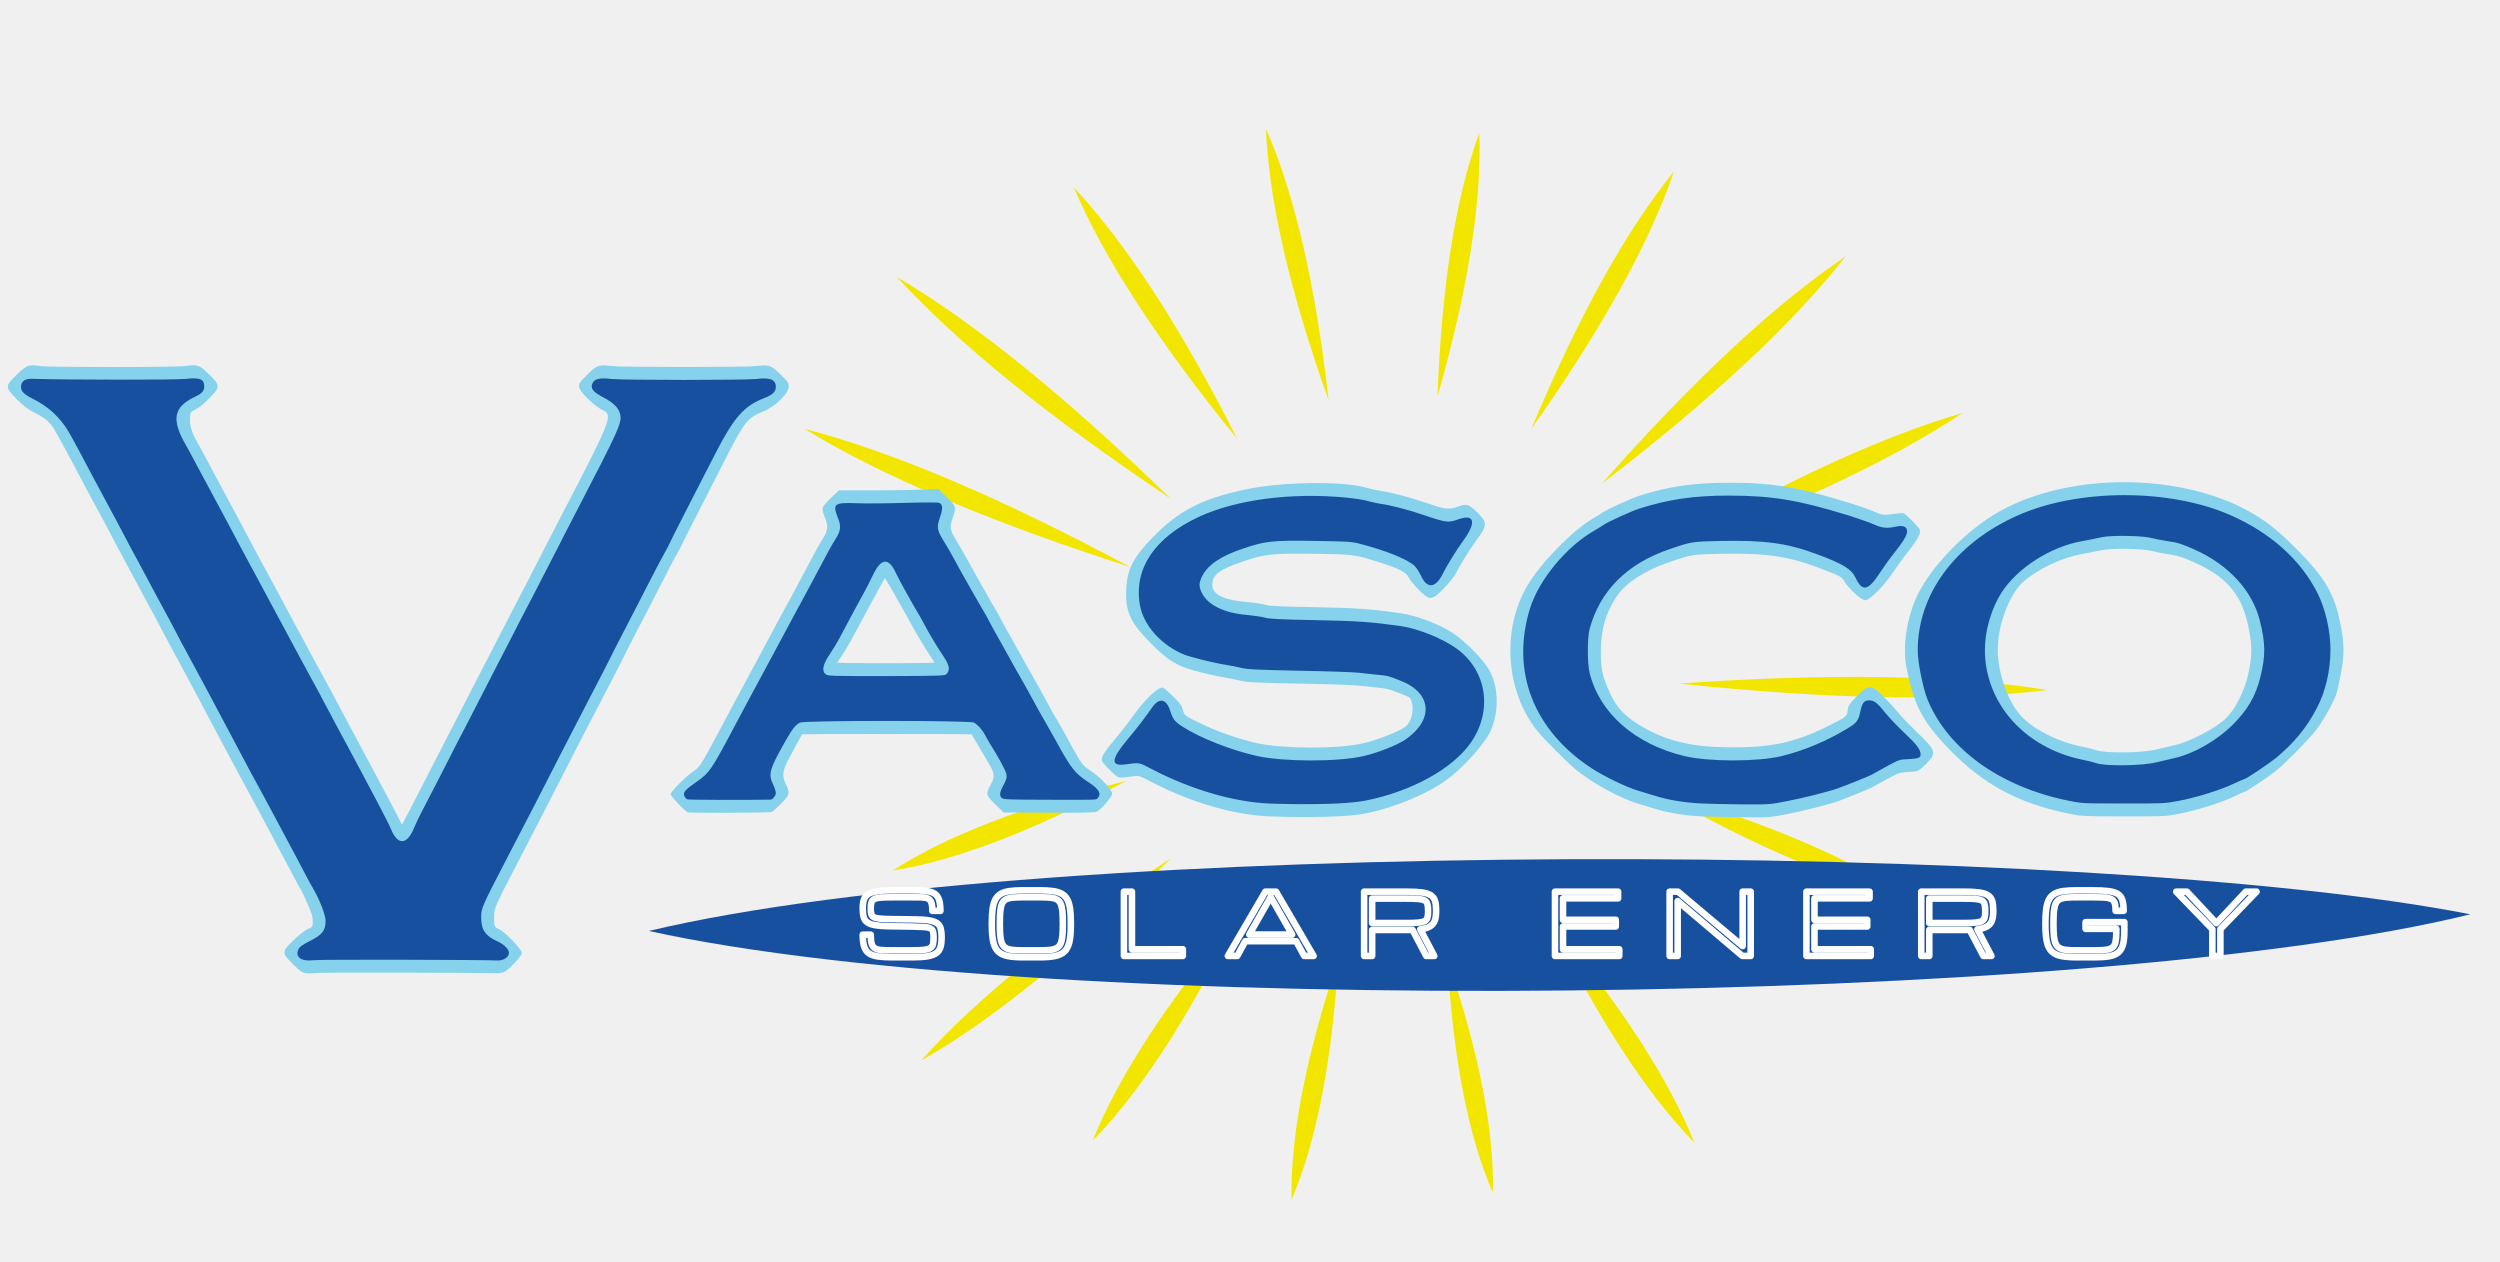
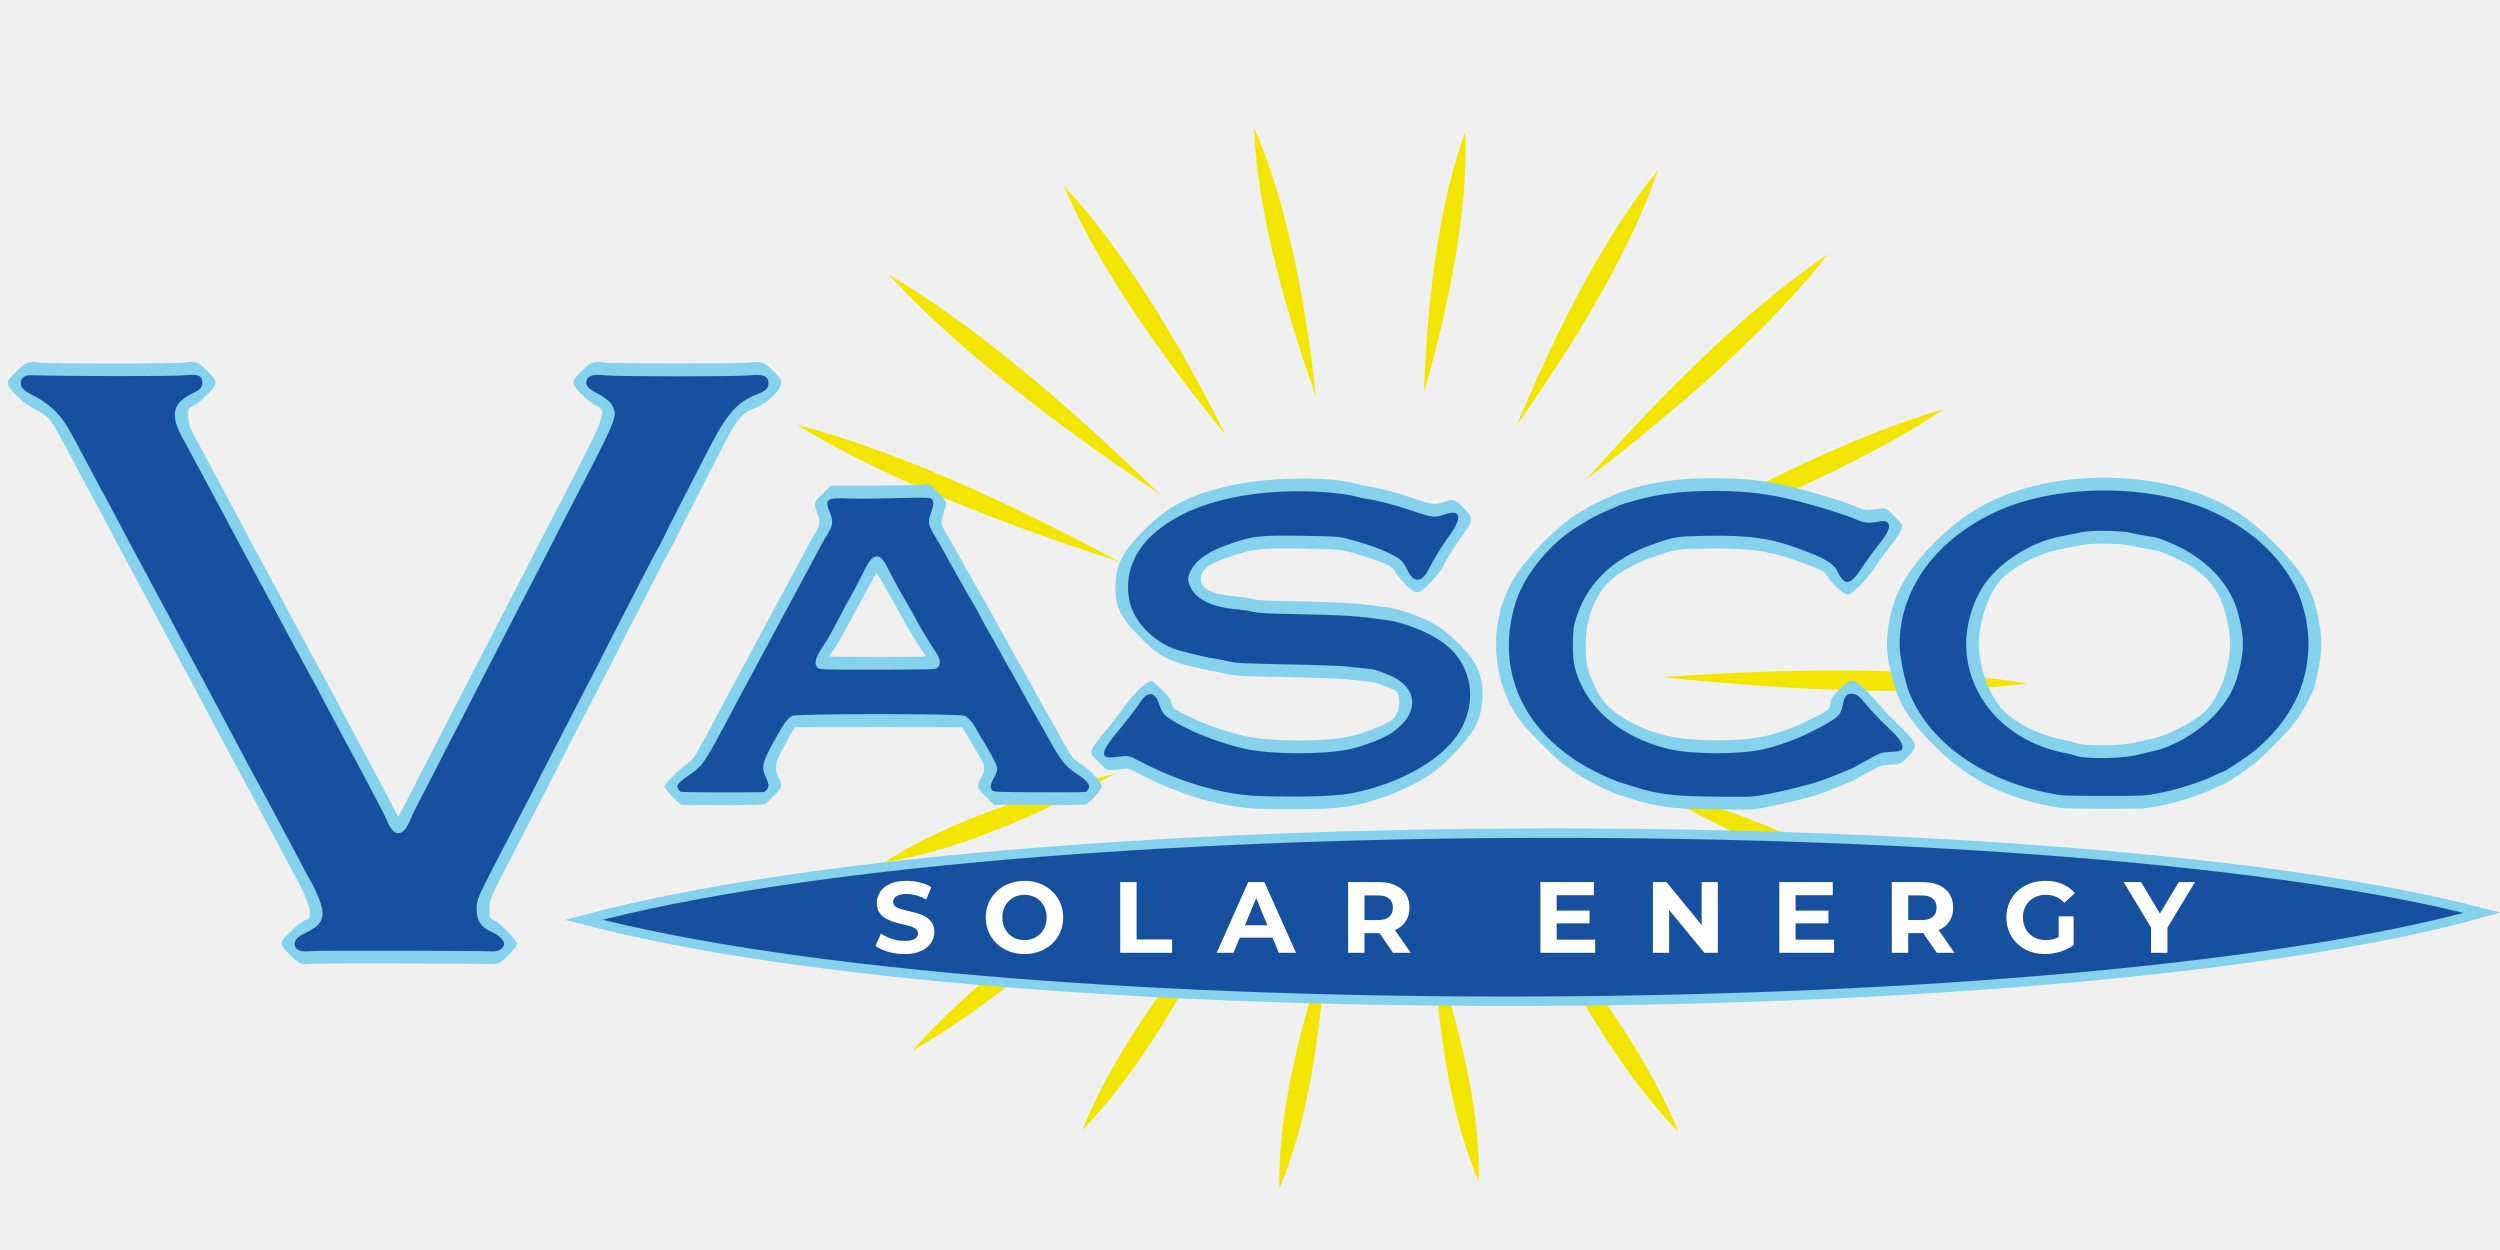
- <svg xmlns="http://www.w3.org/2000/svg" viewBox="0 14 210 106" role="img" aria-label="Vasco Solar Energy">
+ <svg xmlns="http://www.w3.org/2000/svg" viewBox="0 14 212 106" role="img" aria-label="Vasco Solar Energy">
  <path d="M141.00,71.42Q160.18,73.43 171.99,71.96Q160.24,70.07 141.00,71.42ZM139.09,80.38Q151.56,87.50 160.26,89.36Q152.87,84.40 139.09,80.38ZM130.07,91.13Q136.26,103.74 142.33,110.00Q139.08,101.91 130.07,91.13ZM121.58,94.56Q122.30,107.05 125.40,114.19Q125.59,106.41 121.58,94.56ZM112.42,94.56Q108.33,106.78 108.49,114.78Q111.63,107.42 112.42,94.56ZM103.93,91.13Q94.99,101.81 91.78,109.83Q97.81,103.64 103.93,91.13ZM98.35,86.10Q84.28,95.33 77.37,103.10Q86.40,97.94 98.35,86.10ZM94.59,79.60Q81.84,82.70 74.99,87.13Q83.04,85.84 94.59,79.60ZM94.91,61.62Q78.61,52.88 67.57,50.02Q77.30,55.97 94.91,61.62ZM98.35,55.90Q85.14,43.04 75.34,37.27Q83.03,45.65 98.35,55.90ZM103.93,50.87Q96.83,36.85 90.20,29.74Q94.01,38.68 103.93,50.87ZM111.60,47.62Q109.97,33.10 106.34,24.81Q106.70,33.86 111.60,47.62ZM120.75,47.30Q124.59,33.84 124.26,25.17Q121.27,33.32 120.75,47.30ZM128.64,50.01Q137.53,37.43 140.61,28.41Q134.59,35.80 128.64,50.01ZM134.55,54.63Q148.39,44.02 155.03,35.54Q146.10,41.56 134.55,54.63ZM138.75,60.86Q155.64,54.83 164.85,48.69Q154.22,51.79 138.75,60.86Z" fill="#f2e600" />
  <path d="M25.64,95.74C25.39,95.70 25.18,95.56 24.65,95.03C23.91,94.30 23.82,94.15 23.93,93.82C24.06,93.46 25.41,92.22 25.86,92.04C26.28,91.88 26.31,91.82 26.25,91.08C26.23,90.78 25.58,89.25 25.19,88.58C25.07,88.38 24.81,87.91 24.62,87.54C24.43,87.17 24.01,86.39 23.69,85.79C23.37,85.20 22.76,84.05 22.34,83.25C21.51,81.69 20.71,80.22 19.87,78.67C19.58,78.14 18.82,76.71 18.18,75.50C16.96,73.19 15.52,70.48 14.60,68.79C14.30,68.24 13.86,67.42 13.62,66.96C13.39,66.50 12.96,65.69 12.67,65.17C12.38,64.64 11.96,63.87 11.75,63.46C11.53,63.05 11.12,62.28 10.83,61.75C10.54,61.22 10.09,60.38 9.83,59.88C9.18,58.62 8.13,56.66 7.49,55.50C7.21,54.97 6.81,54.24 6.63,53.88C6.06,52.78 4.96,50.75 4.63,50.19C4.21,49.46 3.85,49.15 2.93,48.68C2.26,48.33 2.00,48.14 1.40,47.52C0.41,46.51 0.41,46.45 1.40,45.48C2.23,44.67 2.40,44.60 3.38,44.75C4.18,44.86 14.79,44.86 15.63,44.74C16.61,44.61 16.76,44.66 17.56,45.44C18.51,46.37 18.52,46.50 17.57,47.46C17.14,47.91 16.73,48.24 16.43,48.39C15.96,48.63 15.96,48.63 15.96,49.25C15.96,49.92 16.13,50.40 16.72,51.42C16.86,51.67 17.17,52.23 17.40,52.67C17.63,53.10 18.04,53.87 18.31,54.38C19.08,55.80 20.82,59.05 21.25,59.88C21.62,60.58 22.19,61.64 23.34,63.75C23.60,64.23 24.27,65.49 24.83,66.54C26.07,68.85 26.62,69.87 27.38,71.25C27.69,71.82 28.11,72.59 28.30,72.96C28.49,73.33 28.91,74.11 29.23,74.71C32.28,80.40 33.75,83.18 33.75,83.27C33.75,83.34 34.36,82.19 35.83,79.29C36.32,78.33 36.99,77.04 37.31,76.42C37.63,75.80 38.31,74.49 38.81,73.50C39.32,72.51 39.99,71.20 40.31,70.58C40.64,69.96 41.29,68.69 41.77,67.75C42.25,66.81 43.08,65.21 43.60,64.21C44.13,63.20 45.04,61.44 45.62,60.29C46.21,59.15 46.97,57.66 47.32,57.00C51.45,49.04 51.52,48.85 50.56,48.41C50.05,48.18 48.91,47.12 48.72,46.71C48.53,46.32 48.61,46.16 49.39,45.41C50.14,44.67 50.33,44.61 51.33,44.75C52.14,44.85 62.75,44.85 63.57,44.75C64.60,44.62 64.77,44.68 65.56,45.45C66.21,46.10 66.25,46.15 66.25,46.49C66.25,47.06 65.09,48.17 64.10,48.57C62.83,49.08 62.54,49.43 61.18,52.08C60.80,52.84 59.75,54.87 58.87,56.60C57.98,58.33 57.25,59.77 57.25,59.80C57.25,59.83 57.09,60.14 56.89,60.49C56.68,60.84 56.03,62.08 55.44,63.25C54.84,64.42 53.92,66.21 53.38,67.23C52.85,68.26 52.42,69.11 52.42,69.13C52.42,69.16 51.73,70.50 50.89,72.11C50.04,73.72 48.89,75.96 48.31,77.08C46.19,81.23 45.61,82.37 43.77,85.91C41.52,90.23 41.50,90.27 41.50,91.06C41.50,91.82 41.53,91.88 41.95,92.07C42.44,92.30 43.83,93.74 43.83,94.03C43.83,94.19 43.67,94.43 43.23,94.88C42.54,95.61 42.29,95.76 41.81,95.75C39.04,95.70 27.05,95.68 26.58,95.73C26.24,95.77 25.81,95.77 25.64,95.74ZM106.71,82.58C103.69,82.47 100.06,81.42 96.76,79.70C95.77,79.18 95.69,79.15 95.29,79.20C93.77,79.37 93.99,79.43 93.26,78.71C92.90,78.36 92.58,78.00 92.56,77.92C92.48,77.61 92.75,77.17 93.70,76.04C94.23,75.40 94.91,74.54 95.19,74.13C96.08,72.84 97.22,71.75 97.67,71.75C97.73,71.75 98.10,72.07 98.50,72.46C99.10,73.05 99.25,73.25 99.34,73.57C99.48,74.11 99.47,74.10 100.82,74.76C102.29,75.47 104.04,76.08 105.62,76.43C107.89,76.92 112.43,76.92 114.54,76.43C115.70,76.16 117.52,75.44 118.03,75.06C118.56,74.65 118.80,73.73 118.58,72.96C118.48,72.59 118.48,72.59 117.64,72.26C116.58,71.85 116.63,71.86 115.62,71.75C115.17,71.71 114.44,71.63 114.02,71.58C113.60,71.54 111.36,71.46 109.06,71.42C105.40,71.35 104.79,71.32 104.21,71.18C103.84,71.09 103.26,70.97 102.92,70.92C102.57,70.87 101.71,70.68 101.00,70.51C98.91,70.00 98.15,69.56 96.54,67.90C94.89,66.22 94.50,65.29 94.61,63.37C94.70,61.78 95.23,60.77 96.87,59.10C99.02,56.90 100.89,55.93 104.50,55.14C107.59,54.46 112.77,54.38 114.83,54.98C115.13,55.07 115.56,55.17 115.79,55.20C116.81,55.35 118.25,55.72 119.74,56.22C121.48,56.81 121.67,56.84 122.51,56.54C123.22,56.29 123.39,56.35 124.11,57.06C124.97,57.93 124.95,58.12 123.97,59.46C123.46,60.14 122.61,61.51 122.29,62.17C122.05,62.65 120.88,63.92 120.47,64.14C120.33,64.21 120.14,64.24 120.01,64.21C119.72,64.15 118.57,62.99 118.34,62.52C118.12,62.07 117.50,61.75 115.95,61.26C113.73,60.56 113.77,60.57 110.61,60.52C106.88,60.47 106.33,60.52 104.48,61.14C102.46,61.81 101.83,62.28 101.83,63.11C101.83,63.94 102.77,64.41 104.79,64.58C105.34,64.62 106.00,64.72 106.25,64.80C106.62,64.91 107.41,64.95 110.42,65.00C114.04,65.07 115.20,65.16 117.65,65.51C118.97,65.70 120.92,66.44 122.00,67.15C123.20,67.95 124.72,69.52 125.19,70.46C125.90,71.86 125.90,73.89 125.20,75.41C124.69,76.53 122.86,78.55 121.42,79.58C119.81,80.73 117.00,81.88 114.71,82.33C113.32,82.61 110.21,82.70 106.71,82.58ZM143.08,82.58C141.56,82.52 140.15,82.29 138.96,81.92C138.55,81.79 137.93,81.60 137.58,81.50C136.05,81.05 133.65,79.72 132.29,78.58C131.57,77.97 129.64,76.03 129.15,75.42C126.46,72.08 126.11,66.87 128.32,63.15C129.46,61.24 132.11,58.54 133.84,57.53C134.14,57.36 134.53,57.12 134.71,57.00C135.10,56.74 137.10,55.83 137.71,55.64C140.17,54.86 142.28,54.55 145.21,54.55C148.91,54.54 151.10,54.92 155.59,56.32C156.30,56.54 157.15,56.85 157.48,57.00C158.11,57.29 158.24,57.30 159.56,57.11C159.91,57.07 159.93,57.07 160.55,57.68C160.90,58.02 161.22,58.38 161.26,58.49C161.38,58.79 161.10,59.31 160.26,60.36C159.86,60.87 159.28,61.67 158.98,62.12C158.27,63.21 157.06,64.42 156.68,64.42C156.36,64.42 155.29,63.45 154.94,62.85C154.70,62.44 154.63,62.40 152.89,61.74C150.19,60.71 148.38,60.45 144.54,60.52C142.15,60.57 142.08,60.58 140.27,61.20C138.16,61.92 136.59,62.94 135.81,64.09C134.88,65.47 134.47,66.87 134.47,68.67C134.47,70.13 134.57,70.66 135.06,71.82C135.68,73.28 136.26,73.98 137.56,74.81C139.46,76.02 141.58,76.64 144.12,76.74C148.37,76.91 150.56,76.50 153.66,74.94C155.11,74.21 155.14,74.18 155.21,73.65C155.27,73.24 155.32,73.16 155.98,72.48C156.76,71.69 156.98,71.60 157.48,71.87C157.75,72.01 158.90,73.18 159.46,73.87C159.67,74.15 160.36,74.86 160.97,75.45C162.66,77.07 162.71,77.25 161.79,78.17C161.16,78.79 161.16,78.79 160.35,78.84C159.54,78.89 159.54,78.89 158.41,79.50C157.80,79.83 157.25,80.13 157.21,80.16C157.12,80.23 155.01,81.08 154.41,81.30C153.59,81.58 151.62,82.08 150.19,82.37C148.66,82.67 148.66,82.67 146.56,82.65C145.40,82.64 143.84,82.61 143.08,82.58ZM173.71,82.33C169.52,81.47 166.56,79.87 163.71,76.91C161.44,74.55 160.73,73.17 160.12,69.92C159.80,68.17 160.22,65.68 161.14,63.84C162.28,61.58 164.86,58.88 167.40,57.29C173.31,53.60 183.37,53.57 189.41,57.24C190.64,57.98 191.58,58.77 193.09,60.30C195.31,62.57 196.07,63.88 196.56,66.24C196.95,68.15 196.95,69.09 196.55,71.01C196.29,72.33 196.24,72.45 195.71,73.47C195.40,74.06 194.89,74.88 194.58,75.29C194.02,76.03 192.07,78.02 191.17,78.76C190.66,79.18 188.69,80.50 188.58,80.50C188.54,80.50 188.10,80.69 187.61,80.93C186.50,81.46 184.41,82.10 182.92,82.38C181.85,82.58 181.69,82.58 178.34,82.58C174.88,82.57 174.88,82.57 173.71,82.33ZM57.77,82.24C57.54,82.15 56.33,80.87 56.33,80.71C56.33,80.51 57.60,79.23 58.18,78.83C58.87,78.35 58.67,78.70 61.67,73.04C61.84,72.72 62.21,72.03 62.50,71.50C62.78,70.97 63.46,69.72 64.00,68.71C64.99,66.85 65.72,65.49 66.67,63.75C66.96,63.22 67.35,62.49 67.54,62.12C68.38,60.52 68.79,59.76 69.11,59.27C69.55,58.58 69.59,58.20 69.30,57.49C68.97,56.67 68.99,56.62 69.77,55.86L70.46,55.19L73.29,55.19C74.85,55.19 76.73,55.16 77.48,55.13L78.83,55.06L79.50,55.72C80.32,56.51 80.34,56.59 80.04,57.45C79.75,58.30 79.78,58.50 80.35,59.43C80.58,59.81 80.99,60.52 81.25,61.00C81.51,61.48 81.90,62.18 82.11,62.54C82.31,62.91 82.63,63.47 82.81,63.78C82.98,64.10 83.31,64.66 83.53,65.03C83.75,65.40 84.04,65.92 84.17,66.18C84.30,66.44 84.66,67.10 84.98,67.64C85.29,68.19 85.73,68.99 85.96,69.41C86.19,69.83 86.50,70.39 86.66,70.65C86.98,71.19 87.65,72.41 88.29,73.61C88.53,74.05 88.77,74.46 88.82,74.52C88.89,74.62 89.18,75.14 90.27,77.12C90.83,78.15 91.01,78.37 91.62,78.75C92.39,79.24 93.42,80.34 93.42,80.67C93.42,80.93 92.54,81.96 92.12,82.19C92.01,82.26 90.80,82.28 88.13,82.27L84.30,82.25L83.61,81.57C82.80,80.77 82.79,80.72 83.21,79.93C83.59,79.23 83.56,78.96 83.01,78.04C82.79,77.67 82.39,77.00 82.12,76.54C81.86,76.08 81.63,75.70 81.62,75.68C81.59,75.65 67.40,75.65 67.38,75.68C67.21,75.96 66.43,77.39 66.16,77.92C65.72,78.79 65.69,79.22 66.03,79.92C66.38,80.64 66.34,80.75 65.61,81.51C65.26,81.87 64.91,82.19 64.82,82.21C64.61,82.28 57.94,82.30 57.77,82.24ZM181.12,76.96C181.58,76.85 182.29,76.68 182.69,76.59C184.00,76.29 186.19,75.13 187.02,74.30C187.75,73.57 188.46,72.19 188.79,70.88C189.23,69.06 189.22,68.06 188.74,66.11C188.16,63.80 186.89,62.39 184.38,61.27C183.20,60.74 182.98,60.68 182.04,60.54C181.58,60.47 181.00,60.35 180.75,60.28C180.03,60.08 177.39,60.03 176.58,60.21C176.24,60.28 175.47,60.43 174.88,60.54C173.25,60.83 171.32,61.73 170.07,62.77C168.82,63.80 167.80,66.46 167.81,68.62C167.82,70.53 168.65,72.89 169.73,74.09C170.77,75.25 172.78,76.28 174.85,76.71C175.40,76.83 175.95,76.96 176.07,77.01C176.77,77.29 179.87,77.26 181.12,76.96ZM78.50,69.66C78.50,69.63 78.36,69.41 78.18,69.16C77.80,68.60 76.86,67.05 76.51,66.38C76.37,66.10 76.04,65.52 75.79,65.08C75.54,64.65 75.12,63.91 74.86,63.44C74.59,62.97 74.36,62.58 74.33,62.58C74.29,62.59 74.13,62.89 72.66,65.62C71.38,68.01 71.04,68.62 70.68,69.12C70.49,69.39 70.33,69.63 70.33,69.66C70.33,69.69 72.17,69.71 74.42,69.71C76.66,69.71 78.50,69.69 78.50,69.66Z" fill="#86d2ec" />
  <path d="M25.65,94.66C25.07,94.57 24.84,94.20 25.07,93.73C25.18,93.52 25.38,93.37 26.04,93.04C27.07,92.52 27.35,92.16 27.35,91.36C27.35,90.86 26.85,89.57 26.27,88.58C26.15,88.38 25.89,87.91 25.70,87.54C25.51,87.17 25.10,86.39 24.78,85.79C24.46,85.20 23.85,84.05 23.42,83.25C22.59,81.69 21.80,80.22 20.95,78.67C20.67,78.14 19.91,76.71 19.27,75.50C18.05,73.19 16.60,70.48 15.68,68.79C15.38,68.24 14.94,67.42 14.71,66.96C14.47,66.50 14.04,65.69 13.75,65.17C13.46,64.64 13.05,63.87 12.83,63.46C12.62,63.05 12.20,62.28 11.92,61.75C11.63,61.22 11.18,60.38 10.91,59.88C10.26,58.62 9.21,56.66 8.58,55.50C8.29,54.97 7.90,54.24 7.71,53.88C7.16,52.81 6.05,50.75 5.75,50.25C5.05,49.06 4.06,48.15 2.78,47.51C1.98,47.12 1.73,46.84 1.77,46.43C1.80,46.01 2.12,45.80 2.68,45.82C5.39,45.91 14.78,45.92 15.56,45.83C16.74,45.70 17.11,45.83 17.15,46.36C17.19,46.80 17.01,47.03 16.44,47.30C14.56,48.18 14.36,49.21 15.63,51.42C15.78,51.67 16.08,52.23 16.31,52.67C16.54,53.10 16.95,53.87 17.23,54.38C18.00,55.80 19.73,59.05 20.17,59.88C20.54,60.58 21.11,61.64 22.25,63.75C22.51,64.23 23.19,65.49 23.75,66.54C24.98,68.85 25.54,69.87 26.29,71.25C26.61,71.82 27.02,72.59 27.21,72.96C27.40,73.33 27.82,74.11 28.14,74.71C31.45,80.87 32.59,83.03 32.86,83.69C33.42,85.01 34.18,84.98 34.76,83.59C34.90,83.24 35.23,82.56 35.48,82.08C35.73,81.60 36.36,80.38 36.88,79.38C37.39,78.37 38.07,77.04 38.39,76.42C38.72,75.80 39.39,74.49 39.90,73.50C40.40,72.51 41.08,71.20 41.40,70.58C41.72,69.96 42.38,68.69 42.86,67.75C43.34,66.81 44.16,65.21 44.69,64.21C45.21,63.20 46.12,61.44 46.71,60.29C47.29,59.15 48.05,57.66 48.40,57.00C52.03,50.01 52.28,49.47 52.08,48.75C51.95,48.24 51.49,47.80 50.66,47.37C49.81,46.93 49.57,46.61 49.77,46.19C49.94,45.82 50.38,45.72 51.31,45.83C52.27,45.94 62.71,45.94 63.57,45.83C64.68,45.69 65.17,45.89 65.17,46.49C65.17,46.92 64.91,47.16 64.17,47.45C62.49,48.11 61.65,49.06 60.10,52.08C59.71,52.84 58.67,54.87 57.78,56.60C56.89,58.33 56.17,59.77 56.17,59.80C56.17,59.83 56.00,60.14 55.80,60.49C55.60,60.84 54.95,62.08 54.35,63.25C53.76,64.42 52.83,66.21 52.30,67.23C51.77,68.26 51.33,69.11 51.33,69.13C51.33,69.16 50.64,70.50 49.80,72.11C48.96,73.72 47.80,75.96 47.23,77.08C45.11,81.23 44.53,82.37 42.68,85.91C40.43,90.25 40.42,90.27 40.42,91.08C40.42,92.11 40.77,92.62 41.80,93.08C42.34,93.33 42.75,93.74 42.75,94.03C42.75,94.42 42.27,94.72 41.71,94.68C40.92,94.62 27.10,94.59 26.58,94.65C26.24,94.68 25.82,94.69 25.65,94.66ZM106.71,81.50C103.69,81.39 100.06,80.33 96.76,78.61C95.61,78.01 95.79,78.05 94.45,78.22C93.27,78.36 93.35,77.74 94.69,76.14C95.52,75.15 96.17,74.31 96.80,73.40C97.37,72.58 97.97,72.70 98.29,73.69C98.54,74.44 98.68,74.62 99.32,75.03C100.82,76.00 103.48,77.04 105.62,77.51C107.89,78.00 112.43,78.00 114.54,77.51C115.75,77.23 117.38,76.59 118.07,76.11C120.46,74.46 120.28,72.21 117.67,71.19C116.58,70.76 116.63,70.77 115.62,70.67C115.17,70.62 114.44,70.55 114.02,70.50C113.60,70.46 111.36,70.38 109.06,70.34C105.41,70.26 104.79,70.23 104.21,70.09C103.84,70.00 103.27,69.89 102.94,69.84C102.07,69.71 100.04,69.21 99.51,69.00C97.58,68.24 96.04,66.52 95.75,64.82C95.23,61.78 96.96,59.18 100.65,57.44C103.77,55.98 108.35,55.36 113.00,55.79C113.71,55.86 114.54,55.98 114.83,56.07C115.13,56.15 115.56,56.25 115.79,56.29C116.81,56.43 118.25,56.80 119.74,57.31C121.48,57.90 121.67,57.92 122.51,57.62C123.89,57.14 124.04,57.89 122.88,59.46C122.37,60.15 121.54,61.50 121.18,62.22C120.59,63.41 119.88,63.47 119.38,62.40C119.22,62.06 118.97,61.67 118.82,61.53C118.23,60.97 116.32,60.21 114.16,59.66C113.53,59.50 113.16,59.48 110.61,59.44C106.88,59.38 106.33,59.44 104.48,60.06C102.54,60.70 101.42,61.46 100.95,62.46C100.70,62.98 100.70,63.27 100.95,63.79C101.44,64.82 102.83,65.50 104.79,65.66C105.34,65.71 106.00,65.81 106.25,65.88C106.62,65.99 107.41,66.03 110.42,66.09C114.05,66.16 115.16,66.24 117.67,66.59C119.11,66.80 121.17,67.63 122.34,68.47C124.91,70.32 125.42,73.71 123.53,76.41C122.00,78.59 118.54,80.49 114.71,81.25C113.32,81.53 110.21,81.62 106.71,81.50ZM143.08,81.50C141.56,81.44 140.15,81.21 138.96,80.83C138.55,80.70 137.93,80.51 137.58,80.41C136.66,80.14 134.78,79.24 133.72,78.55C128.80,75.34 126.88,70.37 128.53,65.08C129.27,62.72 131.54,59.96 133.84,58.62C134.14,58.45 134.53,58.21 134.71,58.08C135.10,57.82 137.10,56.91 137.71,56.72C140.17,55.94 142.28,55.63 145.21,55.63C148.86,55.63 151.08,56.00 155.38,57.33C156.15,57.57 157.07,57.90 157.41,58.05C158.08,58.36 158.52,58.40 159.23,58.24C159.76,58.12 160.07,58.19 160.17,58.47C160.29,58.79 160.03,59.29 159.18,60.36C158.77,60.87 158.20,61.67 157.90,62.13C156.93,63.63 156.43,63.73 155.87,62.54C155.52,61.80 154.84,61.38 152.67,60.57C150.13,59.62 148.28,59.37 144.54,59.44C142.15,59.49 142.08,59.50 140.27,60.12C136.67,61.34 134.39,63.62 133.52,66.86C133.33,67.59 133.33,69.74 133.53,70.53C134.37,73.91 137.33,76.51 141.49,77.51C143.50,77.99 147.60,78.00 149.62,77.52C151.49,77.07 153.50,76.23 155.24,75.16C155.99,74.69 156.11,74.53 156.28,73.71C156.42,73.05 156.59,72.83 156.98,72.83C157.43,72.83 157.68,73.02 158.35,73.86C158.70,74.29 159.44,75.07 160.00,75.59C161.01,76.54 161.33,76.97 161.33,77.37C161.33,77.66 161.16,77.72 160.29,77.77C159.54,77.80 159.54,77.80 158.42,78.41C157.80,78.75 157.25,79.05 157.21,79.08C157.12,79.15 155.01,80.00 154.41,80.21C153.59,80.50 151.62,81.00 150.19,81.28C148.66,81.58 148.66,81.58 146.56,81.57C145.40,81.56 143.84,81.53 143.08,81.50ZM173.71,81.25C168.01,80.08 163.64,76.94 161.93,72.80C161.54,71.87 161.09,69.65 161.09,68.67C161.07,63.93 164.23,59.64 169.48,57.30C174.55,55.04 182.21,55.02 187.33,57.26C190.71,58.74 193.25,61.01 194.67,63.82C195.34,65.16 195.76,66.98 195.76,68.62C195.75,70.35 195.34,72.10 194.62,73.47C193.74,75.15 192.73,76.38 191.17,77.68C190.67,78.09 188.69,79.42 188.58,79.42C188.54,79.42 188.10,79.61 187.61,79.84C186.50,80.37 184.41,81.02 182.92,81.29C181.85,81.49 181.69,81.50 178.34,81.49C174.88,81.49 174.88,81.49 173.71,81.25ZM57.75,81.15C57.66,81.12 57.54,80.99 57.49,80.88C57.35,80.58 57.53,80.36 58.43,79.73C59.58,78.94 59.73,78.73 61.73,74.96C62.12,74.23 62.58,73.36 62.75,73.04C62.92,72.72 63.30,72.03 63.58,71.50C63.87,70.97 64.54,69.72 65.08,68.71C66.07,66.85 66.81,65.49 67.75,63.75C68.04,63.22 68.43,62.49 68.62,62.12C69.46,60.52 69.88,59.76 70.19,59.27C70.63,58.58 70.67,58.20 70.38,57.49C69.92,56.32 70.06,56.20 71.92,56.27C72.65,56.30 74.49,56.29 76.01,56.24C77.89,56.19 78.81,56.19 78.92,56.25C79.20,56.40 79.21,56.72 78.96,57.45C78.67,58.30 78.70,58.50 79.26,59.43C79.50,59.81 79.91,60.52 80.17,61.00C80.43,61.48 80.81,62.18 81.02,62.54C81.23,62.91 81.55,63.47 81.72,63.78C81.90,64.10 82.22,64.66 82.44,65.03C82.67,65.40 82.96,65.92 83.09,66.18C83.22,66.44 83.58,67.10 83.89,67.64C84.20,68.19 84.65,68.99 84.88,69.41C85.10,69.83 85.42,70.39 85.57,70.65C85.87,71.15 86.58,72.42 87.06,73.33C87.22,73.63 87.55,74.21 87.79,74.62C88.03,75.04 88.44,75.77 88.71,76.25C89.97,78.55 90.31,78.98 91.44,79.71C92.32,80.28 92.55,80.69 92.20,81.04C92.04,81.20 92.46,81.19 88.09,81.18C84.67,81.17 84.29,81.16 84.15,81.03C83.93,80.83 83.96,80.56 84.30,79.93C84.55,79.47 84.59,79.32 84.54,79.04C84.50,78.76 83.87,77.59 83.12,76.41C83.02,76.25 82.86,75.96 82.76,75.77C82.53,75.32 82.12,74.86 81.81,74.70C81.45,74.51 67.55,74.51 67.19,74.70C66.83,74.89 66.56,75.22 66.02,76.17C64.63,78.61 64.51,79.02 64.95,79.92C65.07,80.17 65.17,80.48 65.17,80.60C65.17,80.84 64.91,81.16 64.73,81.17C63.01,81.21 57.86,81.19 57.75,81.15ZM181.12,78.04C181.58,77.93 182.29,77.76 182.69,77.67C184.30,77.30 186.22,76.20 187.55,74.88C188.79,73.65 189.48,72.46 189.87,70.88C190.32,69.06 190.31,68.06 189.82,66.11C189.20,63.62 187.19,61.44 184.38,60.18C183.20,59.66 182.98,59.59 182.04,59.45C181.58,59.38 181.00,59.27 180.75,59.20C180.03,58.99 177.39,58.95 176.58,59.12C176.24,59.20 175.47,59.35 174.88,59.46C172.23,59.93 169.45,61.72 168.12,63.79C167.26,65.14 166.72,67.01 166.73,68.62C166.75,73.06 170.06,76.79 174.85,77.80C175.40,77.91 175.95,78.05 176.07,78.10C176.77,78.37 179.87,78.34 181.12,78.04ZM79.46,70.66C79.83,70.36 79.77,69.88 79.27,69.16C78.88,68.61 77.92,67.01 77.67,66.50C77.56,66.29 77.36,65.92 77.21,65.67C76.57,64.60 75.50,62.66 75.22,62.06C74.61,60.79 73.99,60.89 73.29,62.38C73.10,62.79 72.75,63.46 72.52,63.88C72.15,64.53 71.48,65.79 70.46,67.71C70.29,68.03 69.94,68.60 69.69,68.97C69.12,69.81 69.01,70.36 69.35,70.63C69.54,70.79 69.75,70.79 74.44,70.79C78.48,70.78 79.35,70.76 79.46,70.66Z" fill="#1850a0" />
-   <path d="M54.5,92.2C88,84.2 176,84.6 207.5,90.8C176,98.6 88,99.6 54.5,92.2Z" fill="#1850a0" />
-   <path d="M78.423 92.739Q78.423 92.426 78.374 92.247Q78.325 92.068 78.152 91.981Q77.98 91.895 77.618 91.869Q77.256 91.843 76.627 91.832L74.672 91.804Q73.948 91.793 73.508 91.716Q73.069 91.639 72.844 91.472Q72.619 91.305 72.543 91.023Q72.468 90.742 72.468 90.32Q72.468 89.86 72.571 89.561Q72.675 89.262 72.947 89.093Q73.22 88.925 73.719 88.856Q74.218 88.787 75.009 88.787H76.514Q77.231 88.787 77.709 88.833Q78.188 88.879 78.469 89.044Q78.75 89.209 78.871 89.557Q78.993 89.905 78.993 90.514H78.318Q78.318 90.043 78.228 89.802Q78.138 89.561 77.933 89.473Q77.727 89.385 77.379 89.378Q77.031 89.371 76.514 89.371H75.045Q74.415 89.371 74.037 89.396Q73.659 89.42 73.466 89.508Q73.273 89.596 73.208 89.789Q73.143 89.983 73.143 90.32Q73.143 90.605 73.188 90.777Q73.234 90.95 73.394 91.039Q73.554 91.129 73.888 91.162Q74.222 91.196 74.798 91.203L76.894 91.231Q77.632 91.241 78.073 91.317Q78.514 91.393 78.734 91.561Q78.954 91.73 79.026 92.017Q79.098 92.303 79.098 92.739Q79.098 93.214 79.008 93.535Q78.919 93.857 78.662 94.05Q78.405 94.244 77.92 94.328Q77.435 94.412 76.644 94.412H74.999Q74.278 94.412 73.789 94.349Q73.301 94.286 73.011 94.094Q72.721 93.903 72.594 93.523Q72.468 93.143 72.468 92.511H73.143Q73.143 93.006 73.223 93.277Q73.304 93.548 73.506 93.665Q73.709 93.783 74.072 93.806Q74.436 93.829 74.999 93.829H76.609Q77.238 93.829 77.604 93.788Q77.97 93.748 78.145 93.634Q78.321 93.52 78.372 93.305Q78.423 93.091 78.423 92.739ZM85.924 94.412Q85.133 94.412 84.623 94.305Q84.113 94.198 83.827 93.91Q83.54 93.621 83.426 93.08Q83.312 92.539 83.312 91.67V91.53Q83.312 90.812 83.382 90.326Q83.452 89.839 83.625 89.533Q83.797 89.227 84.094 89.065Q84.391 88.904 84.841 88.846Q85.291 88.787 85.924 88.787H87.341Q87.974 88.787 88.424 88.846Q88.874 88.904 89.171 89.065Q89.468 89.227 89.64 89.533Q89.812 89.839 89.883 90.326Q89.953 90.812 89.953 91.53V91.67Q89.953 92.539 89.839 93.08Q89.724 93.621 89.438 93.91Q89.151 94.198 88.642 94.305Q88.132 94.412 87.341 94.412ZM85.924 93.829H87.341Q87.843 93.829 88.188 93.794Q88.533 93.759 88.749 93.643Q88.965 93.527 89.079 93.291Q89.193 93.055 89.236 92.662Q89.278 92.268 89.278 91.67V91.53Q89.278 90.911 89.236 90.51Q89.193 90.109 89.079 89.877Q88.965 89.645 88.749 89.538Q88.533 89.431 88.188 89.401Q87.843 89.371 87.341 89.371H85.924Q85.421 89.371 85.077 89.401Q84.732 89.431 84.516 89.538Q84.3 89.645 84.185 89.877Q84.071 90.109 84.029 90.51Q83.987 90.911 83.987 91.53V91.67Q83.987 92.268 84.029 92.662Q84.071 93.055 84.185 93.291Q84.3 93.527 84.516 93.643Q84.732 93.759 85.077 93.794Q85.421 93.829 85.924 93.829ZM94.409 94.3V88.9H95.084V93.737H99.359V94.3ZM103.141 94.3 106.291 88.9H107.191L110.341 94.3H109.553L108.878 93.062H104.603L103.928 94.3ZM104.941 92.5H108.541L106.741 89.35ZM114.586 88.9H118.2Q118.991 88.9 119.474 88.97Q119.958 89.041 120.207 89.213Q120.457 89.385 120.545 89.684Q120.633 89.983 120.633 90.44V90.58Q120.633 91.002 120.533 91.306Q120.432 91.611 120.148 91.799Q119.863 91.987 119.304 92.064L120.478 94.3H119.803L118.654 92.113Q118.583 92.117 118.508 92.117Q118.432 92.117 118.351 92.117H115.261V94.3H114.586ZM115.261 91.533H118.246Q118.847 91.533 119.193 91.493Q119.539 91.452 119.703 91.35Q119.866 91.248 119.912 91.062Q119.958 90.876 119.958 90.58V90.44Q119.958 90.106 119.895 89.912Q119.831 89.719 119.641 89.628Q119.452 89.536 119.075 89.51Q118.699 89.484 118.07 89.484H115.261ZM130.618 94.3V88.9H135.919V89.462H131.293V91.263H135.726V91.825H131.293V93.737H136.018V94.3ZM140.249 94.3V88.9H140.952L146.377 93.467H146.384V88.9H147.059V94.3H146.356L140.931 89.695H140.924V94.3ZM151.74 94.3V88.9H157.042V89.462H152.415V91.263H156.849V91.825H152.415V93.737H157.14V94.3ZM161.386 88.9H165Q165.791 88.9 166.274 88.97Q166.758 89.041 167.007 89.213Q167.257 89.385 167.345 89.684Q167.433 89.983 167.433 90.44V90.58Q167.433 91.002 167.332 91.306Q167.232 91.611 166.947 91.799Q166.663 91.987 166.104 92.064L167.278 94.3H166.603L165.453 92.113Q165.383 92.117 165.307 92.117Q165.232 92.117 165.151 92.117H162.061V94.3H161.386ZM162.061 91.533H165.045Q165.647 91.533 165.993 91.493Q166.339 91.452 166.503 91.35Q166.666 91.248 166.712 91.062Q166.758 90.876 166.758 90.58V90.44Q166.758 90.106 166.694 89.912Q166.631 89.719 166.441 89.628Q166.251 89.536 165.875 89.51Q165.499 89.484 164.87 89.484H162.061ZM171.815 91.67V91.53Q171.815 90.812 171.885 90.326Q171.956 89.839 172.128 89.533Q172.3 89.227 172.597 89.065Q172.894 88.904 173.344 88.846Q173.794 88.787 174.427 88.787H175.749Q176.579 88.787 177.097 88.851Q177.616 88.914 177.895 89.093Q178.175 89.273 178.28 89.615Q178.386 89.958 178.386 90.514H177.711Q177.711 90.095 177.637 89.862Q177.563 89.628 177.359 89.524Q177.155 89.42 176.767 89.396Q176.378 89.371 175.749 89.371H174.427Q173.925 89.371 173.58 89.401Q173.235 89.431 173.019 89.538Q172.803 89.645 172.689 89.877Q172.575 90.109 172.532 90.51Q172.49 90.911 172.49 91.53V91.67Q172.49 92.268 172.532 92.662Q172.575 93.055 172.689 93.291Q172.803 93.527 173.019 93.643Q173.235 93.759 173.58 93.794Q173.925 93.829 174.427 93.829H175.985Q176.565 93.829 176.92 93.781Q177.275 93.734 177.459 93.578Q177.644 93.421 177.707 93.099Q177.771 92.778 177.771 92.229V92.022H175.187V91.459H178.446V92.229Q178.446 92.915 178.33 93.344Q178.214 93.773 177.938 94.006Q177.662 94.24 177.185 94.326Q176.709 94.412 175.985 94.412H174.427Q173.636 94.412 173.126 94.305Q172.617 94.198 172.33 93.91Q172.044 93.621 171.929 93.08Q171.815 92.539 171.815 91.67ZM185.838 94.3V92.05L182.8 88.9H183.7L186.175 91.544L188.65 88.9H189.55L186.512 92.05V94.3Z" fill="#1850a0" stroke="#ffffff" stroke-width="0.55" stroke-linejoin="round" />
+   <path d="M49.5,92C86,82.2 176,82.4 210.5,91.4C176,101 86,101.6 49.5,92Z" fill="#1850a0" stroke="#86d2ec" stroke-width="0.8" />
+   <path d="M76.683 94.903Q75.963 94.903 75.303 94.71Q74.643 94.517 74.24 94.209L74.711 93.163Q75.097 93.437 75.624 93.613Q76.151 93.789 76.691 93.789Q77.103 93.789 77.356 93.707Q77.609 93.626 77.729 93.48Q77.849 93.334 77.849 93.146Q77.849 92.906 77.66 92.764Q77.471 92.623 77.163 92.533Q76.854 92.443 76.481 92.361Q76.109 92.28 75.736 92.16Q75.363 92.04 75.054 91.851Q74.746 91.663 74.553 91.354Q74.36 91.046 74.36 90.566Q74.36 90.051 74.639 89.627Q74.917 89.203 75.479 88.95Q76.04 88.697 76.889 88.697Q77.454 88.697 78.003 88.83Q78.551 88.963 78.971 89.229L78.543 90.283Q78.123 90.043 77.703 89.927Q77.283 89.811 76.88 89.811Q76.477 89.811 76.22 89.906Q75.963 90.0 75.851 90.15Q75.74 90.3 75.74 90.497Q75.74 90.729 75.929 90.87Q76.117 91.011 76.426 91.097Q76.734 91.183 77.107 91.269Q77.48 91.354 77.853 91.466Q78.226 91.577 78.534 91.766Q78.843 91.954 79.036 92.263Q79.229 92.571 79.229 93.043Q79.229 93.549 78.946 93.969Q78.663 94.389 78.101 94.646Q77.54 94.903 76.683 94.903ZM86.885 94.903Q86.174 94.903 85.569 94.671Q84.965 94.44 84.524 94.02Q84.082 93.6 83.838 93.034Q83.594 92.469 83.594 91.8Q83.594 91.131 83.838 90.566Q84.082 90.0 84.528 89.58Q84.974 89.16 85.574 88.929Q86.174 88.697 86.876 88.697Q87.588 88.697 88.184 88.929Q88.779 89.16 89.221 89.58Q89.662 90.0 89.911 90.561Q90.159 91.123 90.159 91.8Q90.159 92.469 89.911 93.039Q89.662 93.609 89.221 94.024Q88.779 94.44 88.184 94.671Q87.588 94.903 86.885 94.903ZM86.876 93.72Q87.279 93.72 87.618 93.583Q87.956 93.446 88.214 93.189Q88.471 92.931 88.612 92.58Q88.754 92.229 88.754 91.8Q88.754 91.371 88.612 91.02Q88.471 90.669 88.218 90.411Q87.965 90.154 87.622 90.017Q87.279 89.88 86.876 89.88Q86.474 89.88 86.135 90.017Q85.796 90.154 85.539 90.411Q85.282 90.669 85.141 91.02Q84.999 91.371 84.999 91.8Q84.999 92.22 85.141 92.576Q85.282 92.931 85.535 93.189Q85.788 93.446 86.131 93.583Q86.474 93.72 86.876 93.72ZM94.996 94.8V88.8H96.384V93.669H99.393V94.8ZM103.175 94.8 105.849 88.8H107.221L109.903 94.8H108.446L106.252 89.503H106.801L104.598 94.8ZM104.512 93.514 104.881 92.46H107.966L108.343 93.514ZM114.32 94.8V88.8H116.883Q118.134 88.8 118.828 89.379Q119.523 89.957 119.523 90.977Q119.523 91.646 119.205 92.13Q118.888 92.614 118.305 92.871Q117.723 93.129 116.917 93.129H115.091L115.708 92.52V94.8ZM118.134 94.8 116.634 92.623H118.117L119.634 94.8ZM115.708 92.674 115.091 92.023H116.84Q117.483 92.023 117.8 91.744Q118.117 91.466 118.117 90.977Q118.117 90.48 117.8 90.206Q117.483 89.931 116.84 89.931H115.091L115.708 89.271ZM130.627 94.8V88.8H135.161V89.914H132.007V93.686H135.272V94.8ZM131.904 92.297V91.217H134.792V92.297ZM140.169 94.8V88.8H141.317L144.857 93.12H144.3V88.8H145.672V94.8H144.532L140.983 90.48H141.54V94.8ZM150.885 94.8V88.8H155.419V89.914H152.265V93.686H155.531V94.8ZM152.162 92.297V91.217H155.051V92.297ZM160.427 94.8V88.8H162.99Q164.242 88.8 164.936 89.379Q165.63 89.957 165.63 90.977Q165.63 91.646 165.313 92.13Q164.996 92.614 164.413 92.871Q163.83 93.129 163.024 93.129H161.199L161.816 92.52V94.8ZM164.242 94.8 162.742 92.623H164.224L165.742 94.8ZM161.816 92.674 161.199 92.023H162.947Q163.59 92.023 163.907 91.744Q164.224 91.466 164.224 90.977Q164.224 90.48 163.907 90.206Q163.59 89.931 162.947 89.931H161.199L161.816 89.271ZM173.415 94.903Q172.704 94.903 172.108 94.676Q171.512 94.449 171.071 94.029Q170.629 93.609 170.385 93.043Q170.141 92.477 170.141 91.8Q170.141 91.123 170.385 90.557Q170.629 89.991 171.075 89.571Q171.521 89.151 172.121 88.924Q172.721 88.697 173.441 88.697Q174.238 88.697 174.876 88.963Q175.515 89.229 175.952 89.734L175.061 90.557Q174.735 90.214 174.349 90.047Q173.964 89.88 173.509 89.88Q173.072 89.88 172.712 90.017Q172.352 90.154 172.091 90.411Q171.829 90.669 171.688 91.02Q171.546 91.371 171.546 91.8Q171.546 92.22 171.688 92.571Q171.829 92.923 172.091 93.184Q172.352 93.446 172.708 93.583Q173.064 93.72 173.492 93.72Q173.904 93.72 174.294 93.587Q174.684 93.454 175.052 93.137L175.841 94.14Q175.352 94.509 174.705 94.706Q174.058 94.903 173.415 94.903ZM175.841 94.14 174.572 93.96V91.706H175.841ZM182.409 94.8V92.349L182.726 93.189L180.086 88.8H181.56L183.583 92.169H182.734L184.766 88.8H186.129L183.489 93.189L183.797 92.349V94.8Z" fill="#ffffff" />
</svg>
